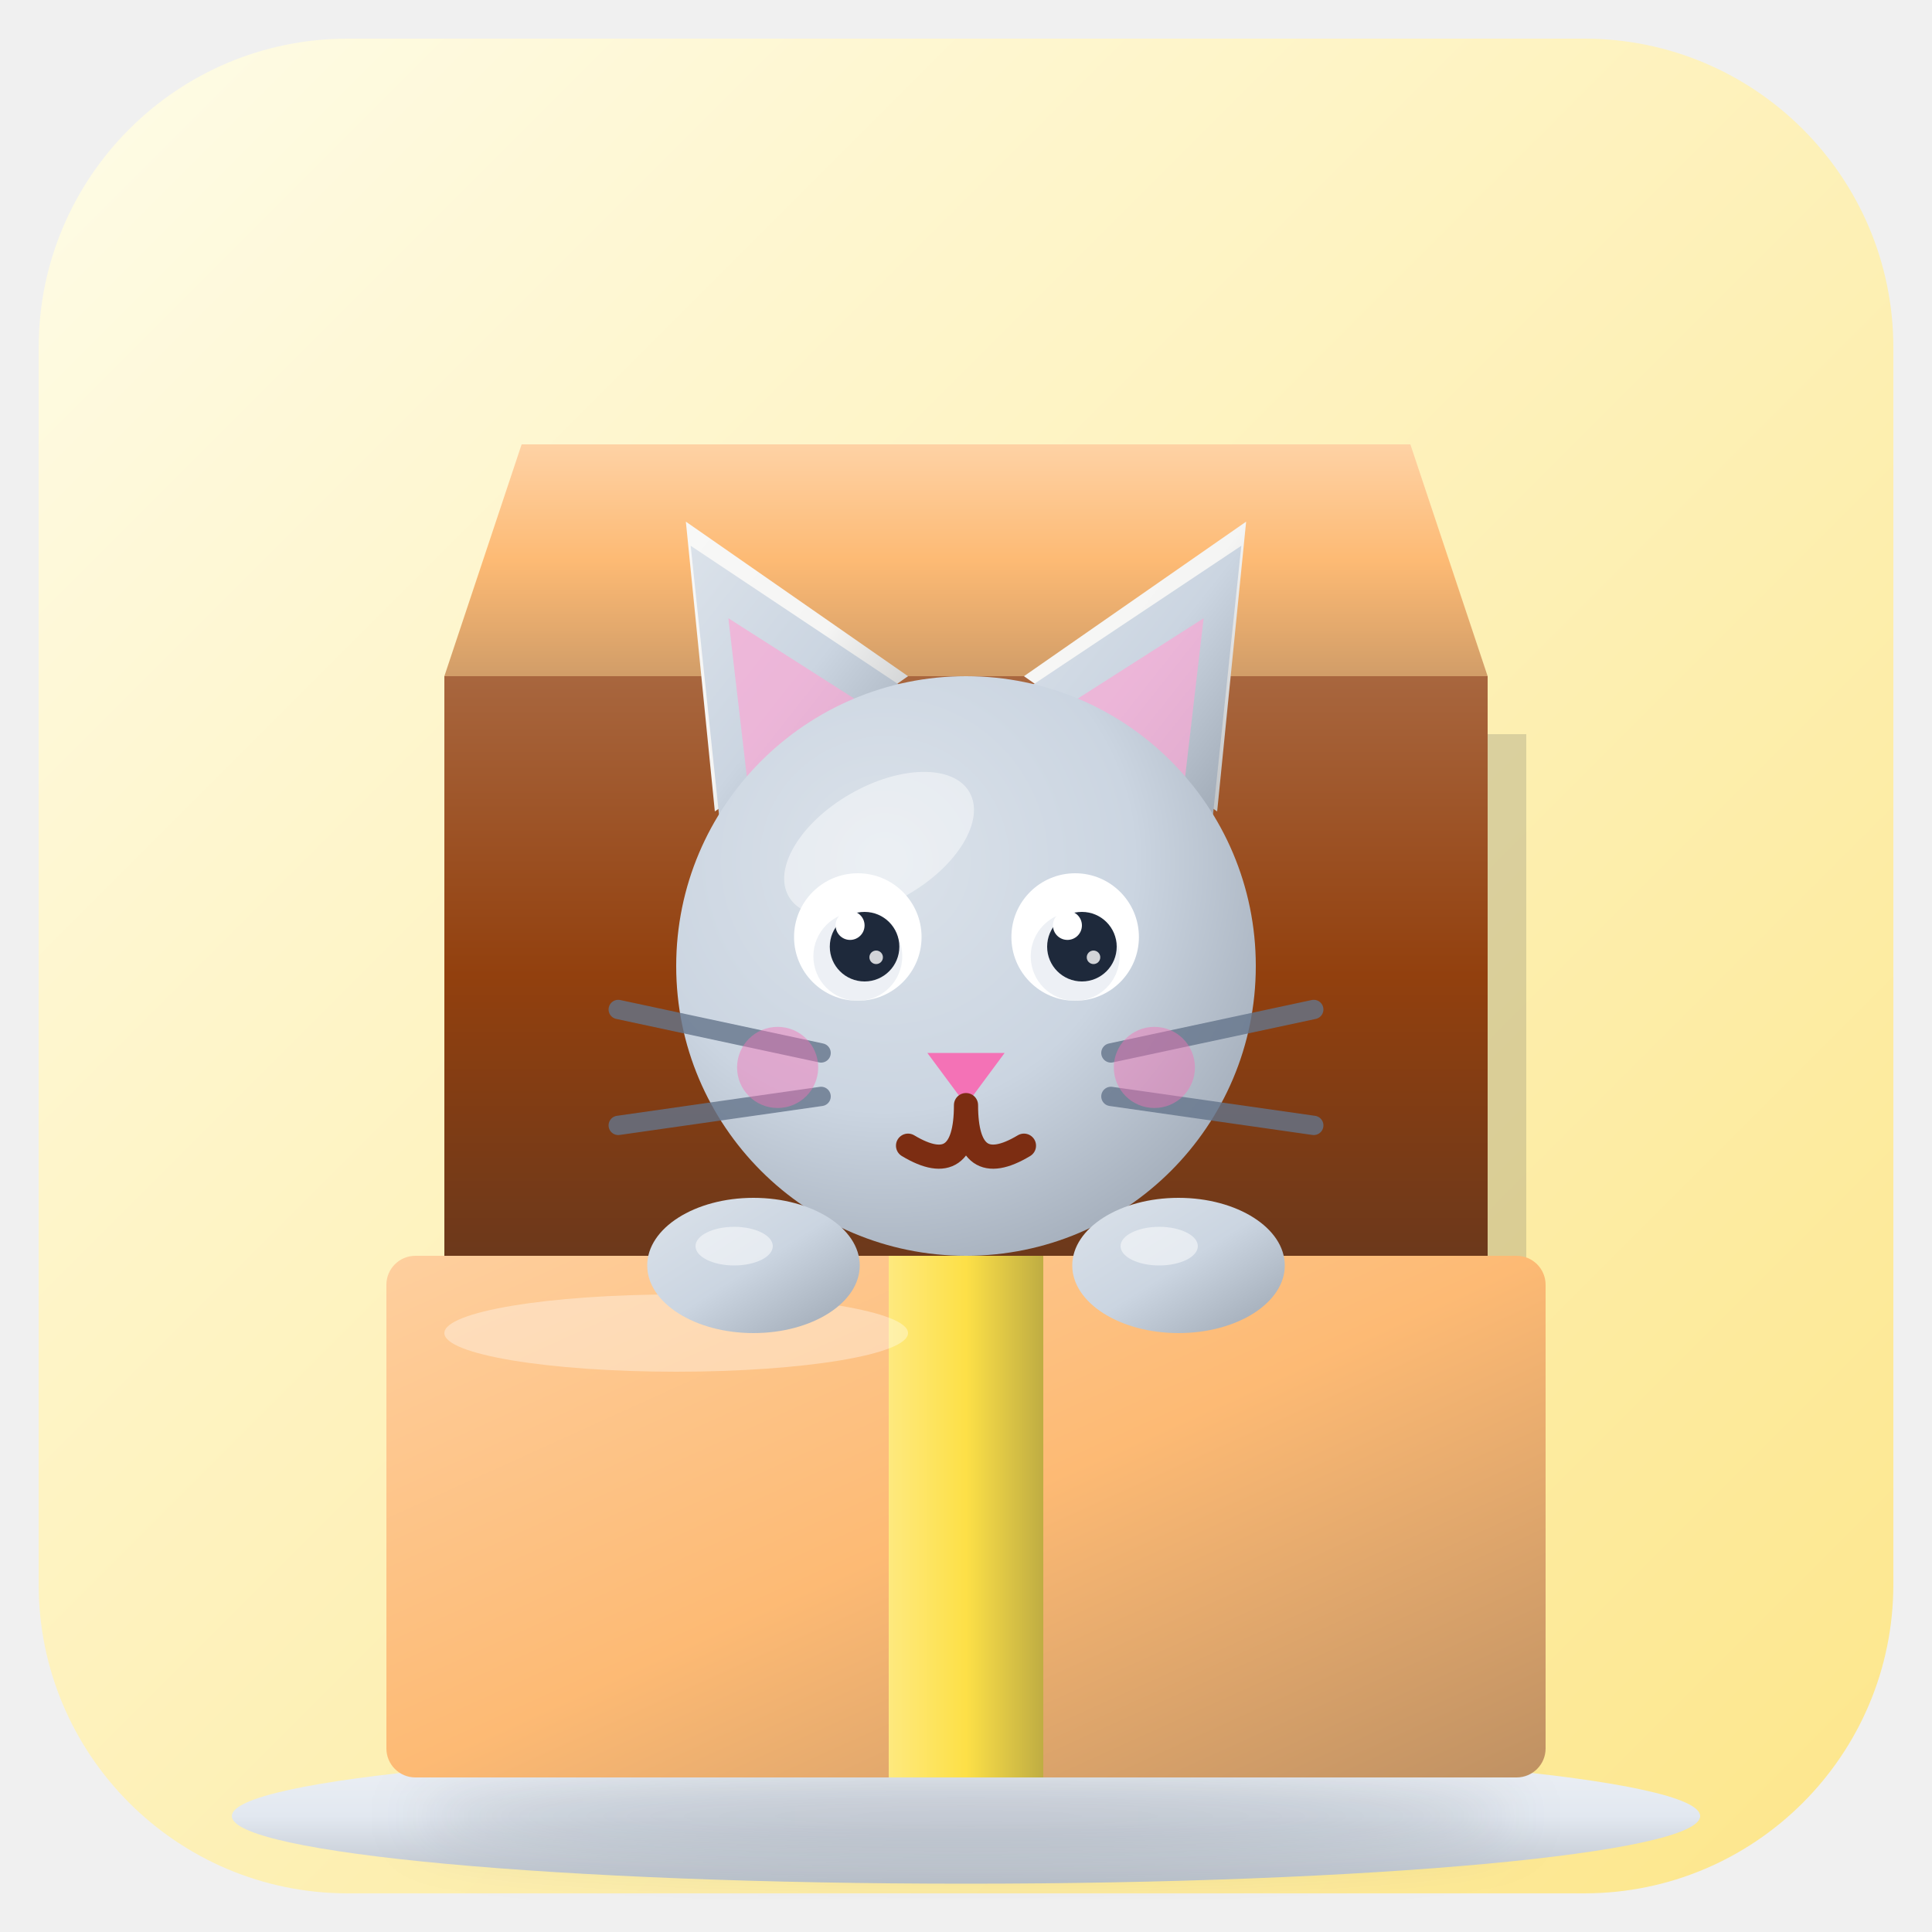
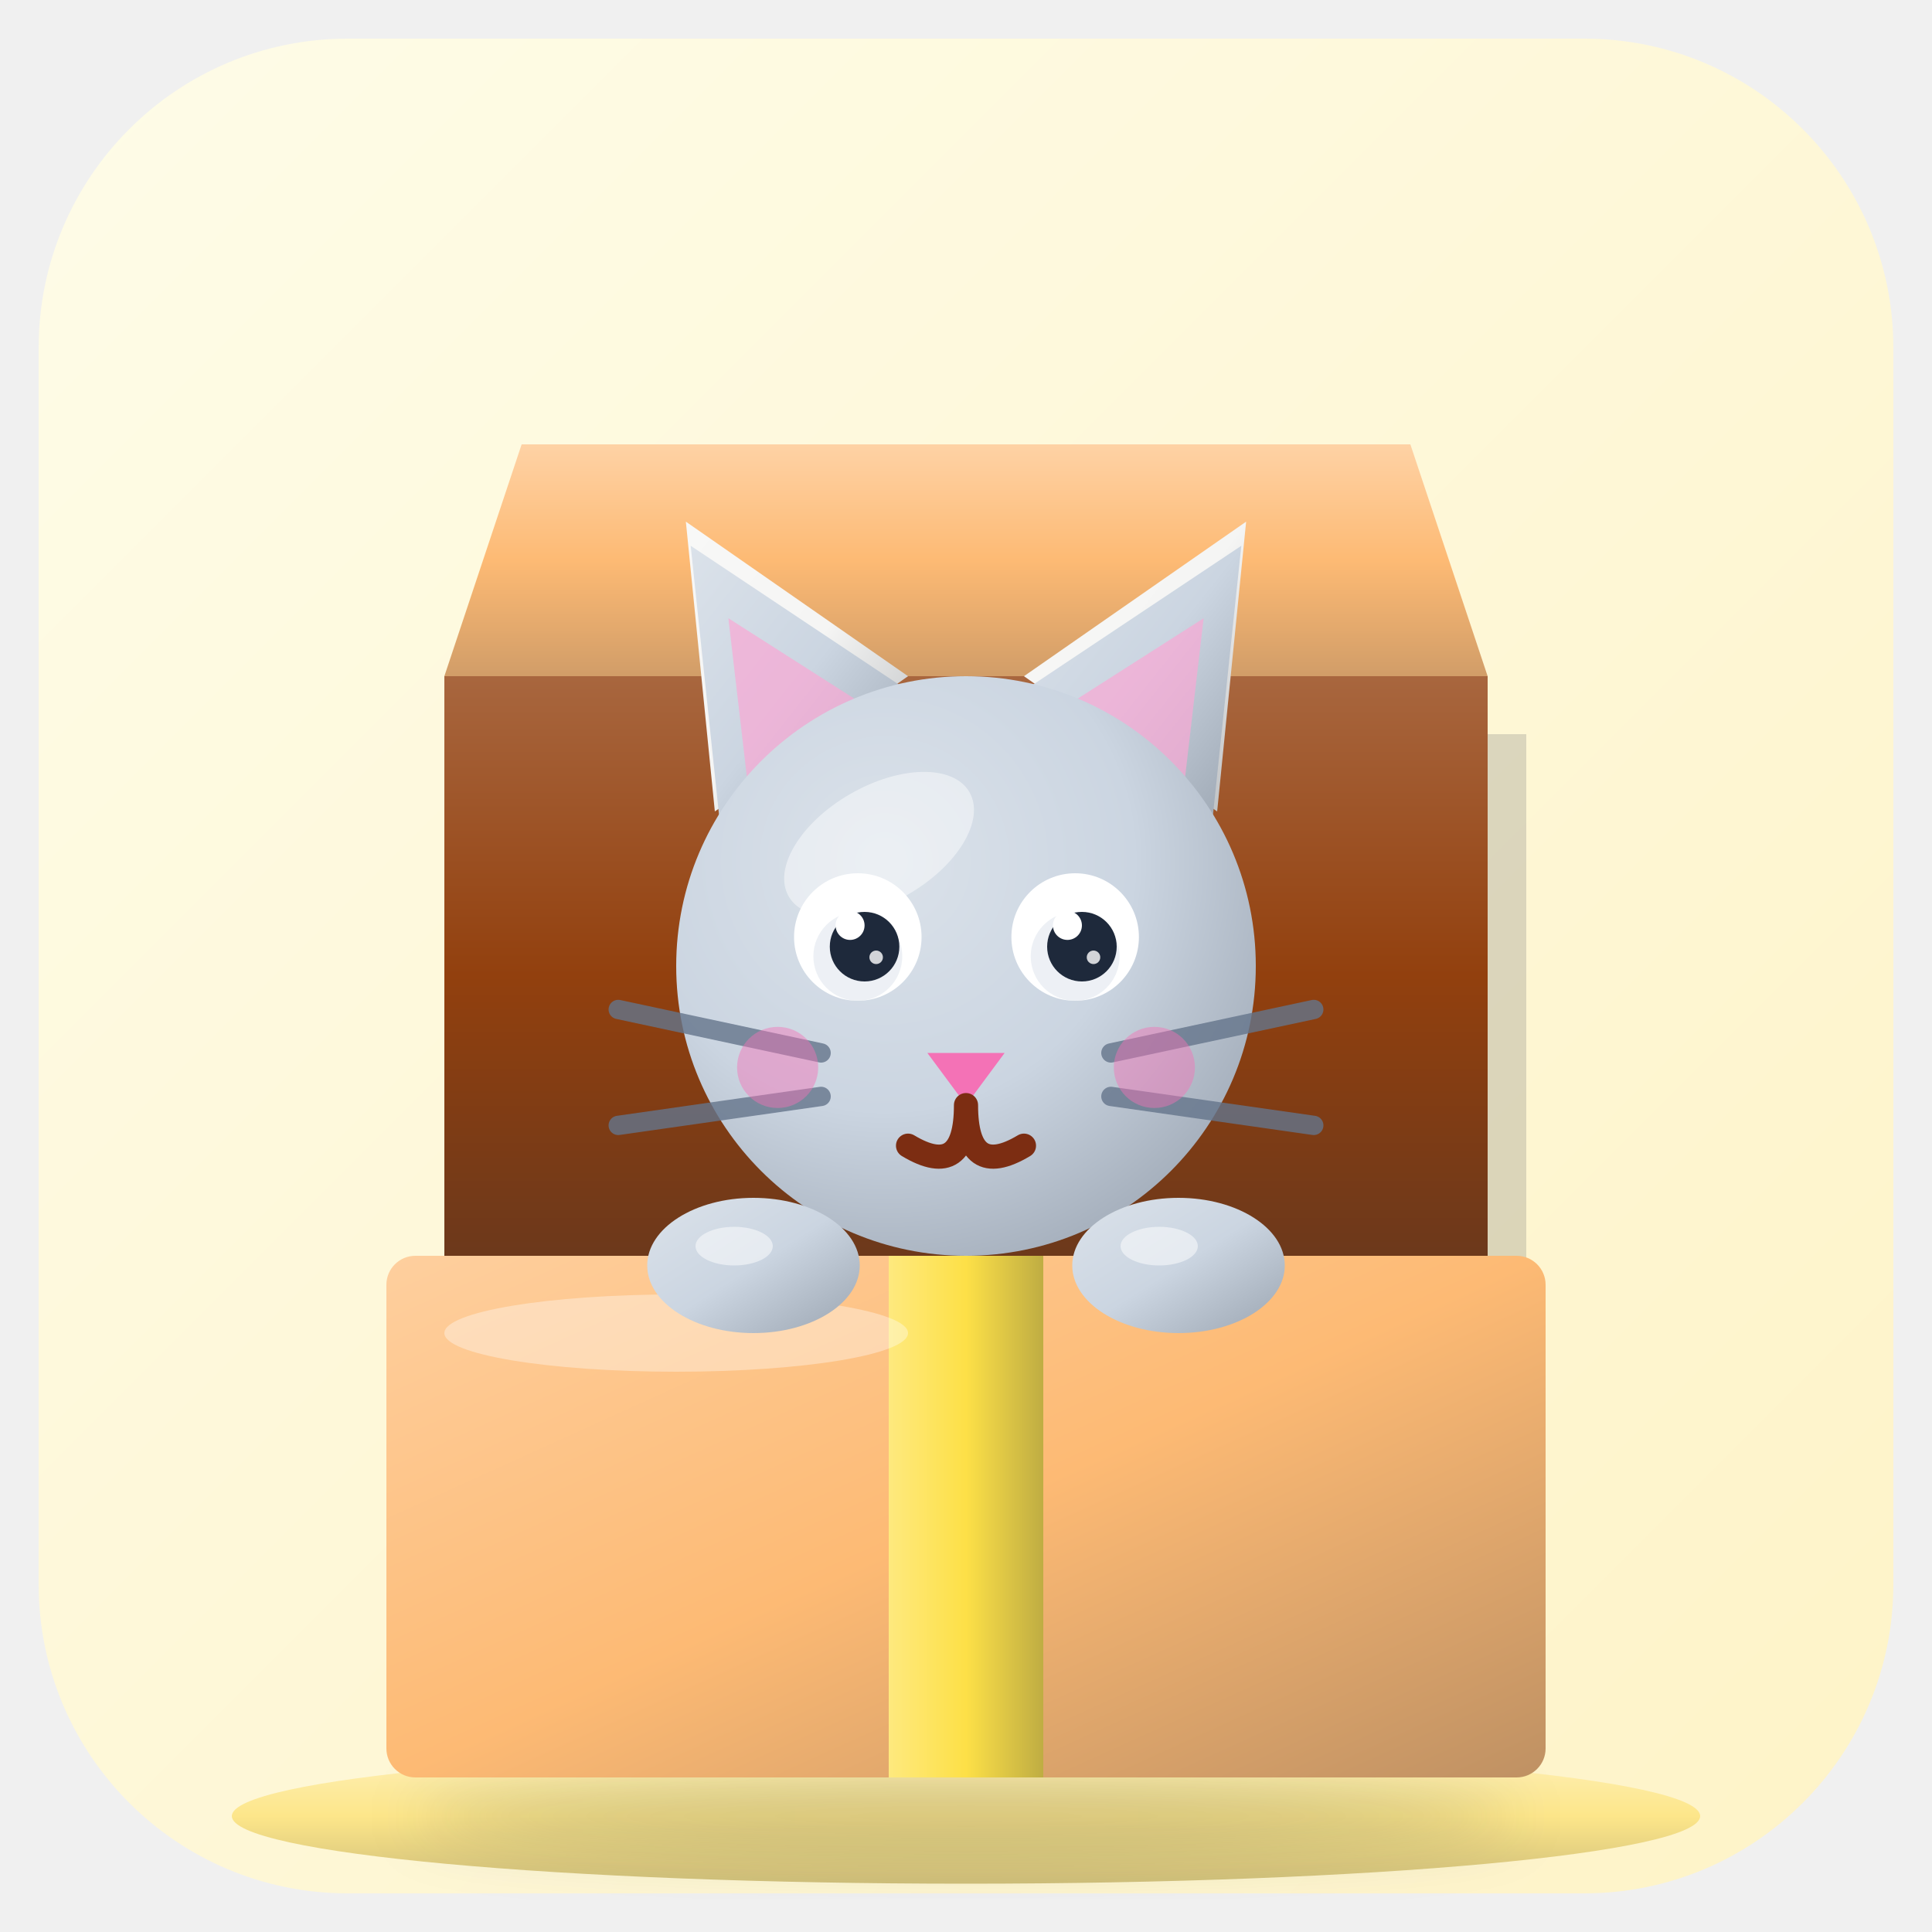
<svg xmlns="http://www.w3.org/2000/svg" viewBox="0 0 200 200" role="img" aria-label="בפנים">
  <defs>
    <linearGradient id="inside-outside-word-g0" x1="0" y1="0" x2="1" y2="1">
      <stop offset="0" stop-color="#FEFCE8" />
-       <stop offset="1" stop-color="#FDE68A" />
+       <stop offset="1" stop-color="#FEF3C7" />
    </linearGradient>
    <linearGradient id="inside-outside-word-g1" x1="0" y1="0" x2="0" y2="1">
-       <stop offset="0" stop-color="#eef1f6" />
-       <stop offset=".5" stop-color="#E2E8F0" />
-       <stop offset="1" stop-color="#bbc2cb" />
+       <stop offset="0" stop-color="#fef0b9" />
+       <stop offset=".5" stop-color="#FDE68A" />
+       <stop offset="1" stop-color="#d1c079" />
    </linearGradient>
    <linearGradient id="inside-outside-word-g2" x1="0" y1="0" x2="0" y2="1">
      <stop offset="0" stop-color="#fed2a5" />
      <stop offset=".5" stop-color="#FDBA74" />
      <stop offset="1" stop-color="#d19d68" />
    </linearGradient>
    <linearGradient id="inside-outside-word-g3" x1="0" y1="0" x2="0" y2="1">
      <stop offset="0" stop-color="#a8663e" />
      <stop offset=".5" stop-color="#92400E" />
      <stop offset="1" stop-color="#6a381c" />
    </linearGradient>
    <linearGradient id="inside-outside-word-g4" x1="0" y1="0" x2="1" y2="1">
      <stop offset="0" stop-color="#f8f8f7" />
      <stop offset=".5" stop-color="#F5F5F4" />
      <stop offset="1" stop-color="#b9bcbf" />
    </linearGradient>
    <linearGradient id="inside-outside-word-g5" x1="0" y1="0" x2="1" y2="1">
      <stop offset="0" stop-color="#dbe2ea" />
      <stop offset=".5" stop-color="#CBD5E1" />
      <stop offset="1" stop-color="#9ba5b1" />
    </linearGradient>
    <radialGradient id="inside-outside-word-g6" cx="0.36" cy="0.32" r="0.78">
      <stop offset="0" stop-color="#dbe2ea" />
      <stop offset=".55" stop-color="#CBD5E1" />
      <stop offset="1" stop-color="#a0aab7" />
    </radialGradient>
    <linearGradient id="inside-outside-word-g7" x1="0" y1="0" x2="1" y2="1">
      <stop offset="0" stop-color="#fecf9e" />
      <stop offset=".5" stop-color="#FDBA74" />
      <stop offset="1" stop-color="#bf9163" />
    </linearGradient>
    <linearGradient id="inside-outside-word-g8" x1="0" y1="0" x2="1" y2="0">
      <stop offset="0" stop-color="#fee97e" />
      <stop offset=".5" stop-color="#FDE047" />
      <stop offset="1" stop-color="#bfad43" />
    </linearGradient>
    <filter id="inside-outside-word-blur" x="-30%" y="-60%" width="160%" height="220%">
      <feGaussianBlur stdDeviation="3" />
    </filter>
  </defs>
  <rect x="4" y="4" width="192" height="192" rx="32" fill="url(#inside-outside-word-g0)" />
  <ellipse cx="100" cy="188" rx="76" ry="7" fill="url(#inside-outside-word-g1)" />
  <ellipse cx="100" cy="188" rx="57" ry="3.9" fill="#1E293B" opacity="0.18" filter="url(#inside-outside-word-blur)" />
  <polygon points="46,70 154,70 146,46 54,46" fill="url(#inside-outside-word-g2)" />
  <rect x="50" y="76" width="108" height="62" fill="#1E293B" opacity=".16" />
  <rect x="46" y="70" width="108" height="62" fill="url(#inside-outside-word-g3)" />
  <polygon points="74,84 71,54 94,70" fill="url(#inside-outside-word-g4)" />
  <polygon points="126,84 129,54 106,70" fill="url(#inside-outside-word-g4)" />
  <polygon points="74.5,85 71.5,56.5 94,71.5" fill="url(#inside-outside-word-g5)" />
  <polygon points="125.5,85 128.5,56.5 106,71.5" fill="url(#inside-outside-word-g5)" />
  <polygon points="77.5,82 75.4,64 89.5,73" fill="#F9A8D4" opacity=".7" />
  <polygon points="122.5,82 124.6,64 110.5,73" fill="#F9A8D4" opacity=".7" />
  <circle cx="100" cy="100" r="30" fill="url(#inside-outside-word-g6)" />
  <ellipse cx="91" cy="87.4" rx="10.8" ry="6" fill="#fff" opacity="0.45" transform="rotate(-30 91 87.4)" />
  <circle cx="88.8" cy="97" r="6.6" fill="#fff" />
  <circle cx="88.8" cy="99" r="4.6" fill="#CBD5E1" opacity=".35" />
  <circle cx="89.5" cy="98" r="3.6" fill="#1E293B" />
  <circle cx="88" cy="95.8" r="1.5" fill="#fff" />
  <circle cx="90.7" cy="99.1" r="0.7" fill="#fff" opacity=".8" />
  <circle cx="111.3" cy="97" r="6.6" fill="#fff" />
  <circle cx="111.3" cy="99" r="4.6" fill="#CBD5E1" opacity=".35" />
  <circle cx="112" cy="98" r="3.6" fill="#1E293B" />
  <circle cx="110.5" cy="95.8" r="1.5" fill="#fff" />
  <circle cx="113.2" cy="99.1" r="0.7" fill="#fff" opacity=".8" />
  <polygon points="96,109 104,109 100,114.4" fill="#F472B6" />
  <path d="M94 118.6 Q100 122.2 100 114.4 Q100 122.2 106 118.6" fill="none" stroke="#7C2D12" stroke-width="2.5" stroke-linecap="round" stroke-linejoin="round" />
  <path d="M85 109 L64 104.5 M85 113.5 L64 116.5 M115 109 L136 104.5 M115 113.5 L136 116.5" fill="none" stroke="#64748B" stroke-width="2" stroke-linecap="round" stroke-linejoin="round" opacity="0.8" />
  <circle cx="80.5" cy="110.5" r="4.2" fill="#F472B6" opacity=".45" />
  <circle cx="119.5" cy="110.5" r="4.2" fill="#F472B6" opacity=".45" />
  <rect x="40" y="130" width="120" height="54" rx="3" fill="url(#inside-outside-word-g7)" />
  <rect x="92" y="130" width="16" height="54" fill="url(#inside-outside-word-g8)" />
  <ellipse cx="70" cy="138" rx="24" ry="4" fill="#fff" opacity="0.35" />
  <ellipse cx="78" cy="131" rx="11" ry="7" fill="url(#inside-outside-word-g5)" />
  <ellipse cx="122" cy="131" rx="11" ry="7" fill="url(#inside-outside-word-g5)" />
  <ellipse cx="76" cy="129" rx="4" ry="2" fill="#fff" opacity="0.5" />
  <ellipse cx="120" cy="129" rx="4" ry="2" fill="#fff" opacity="0.5" />
</svg>
